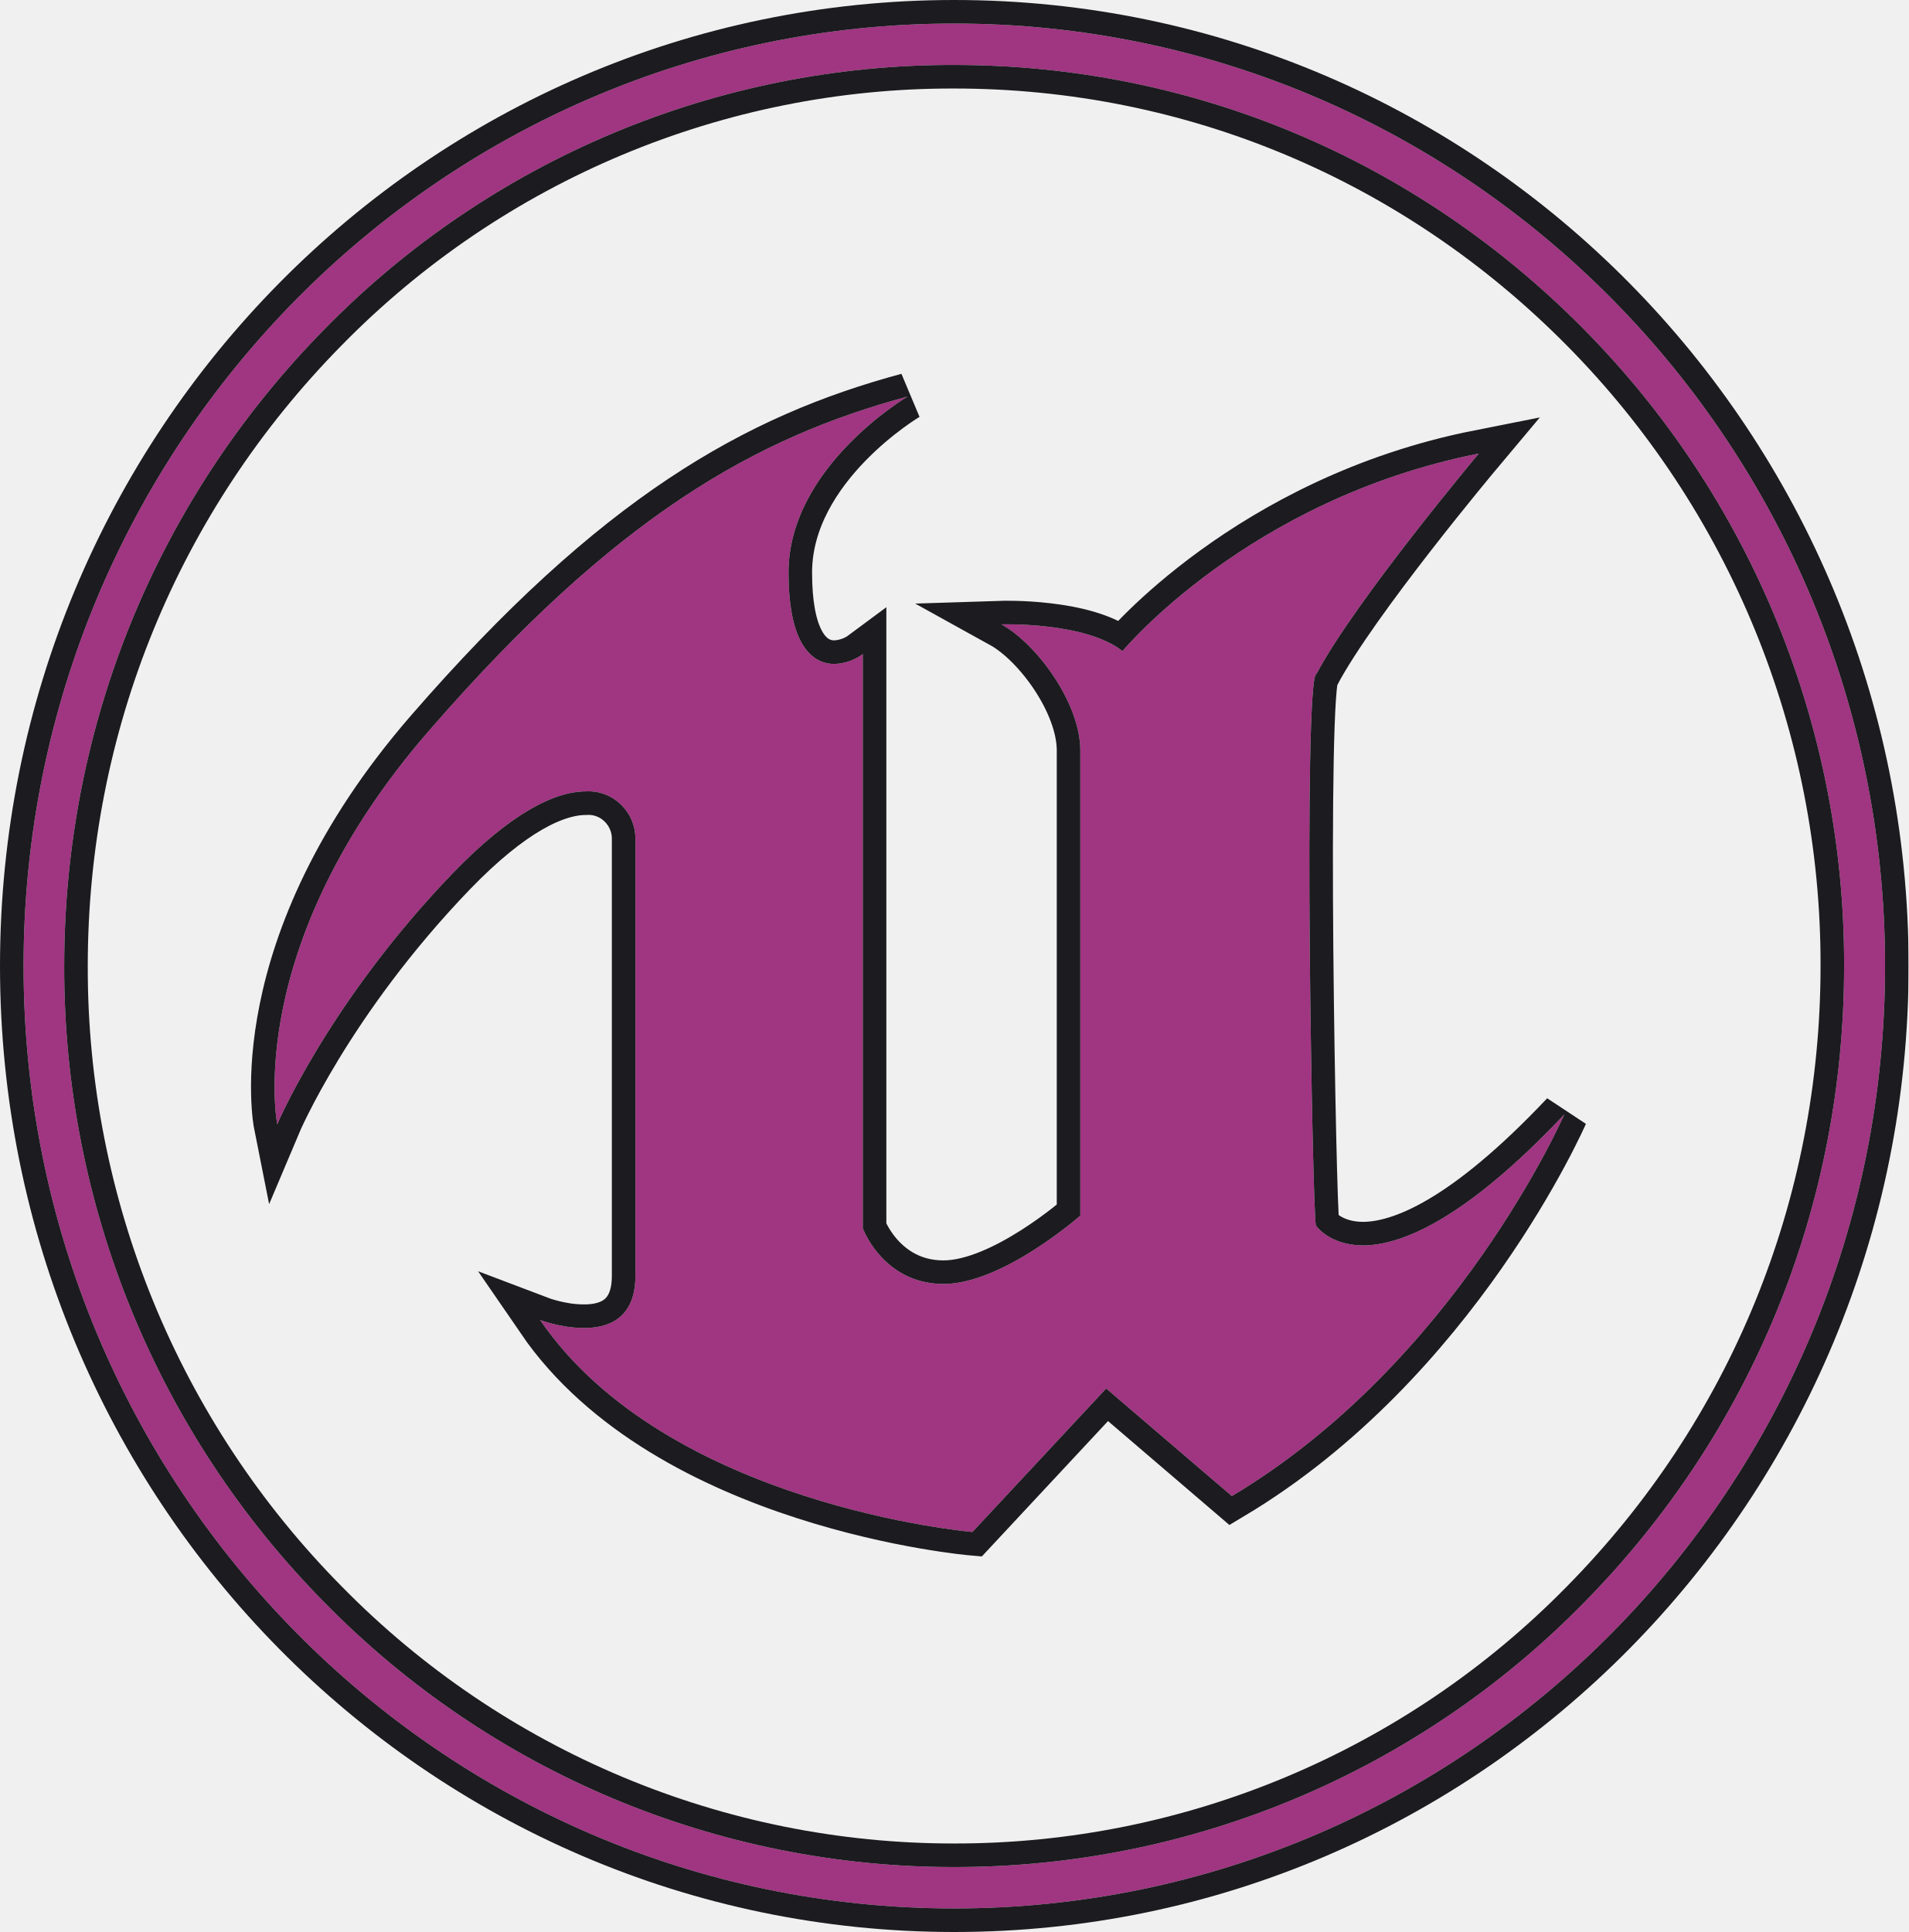
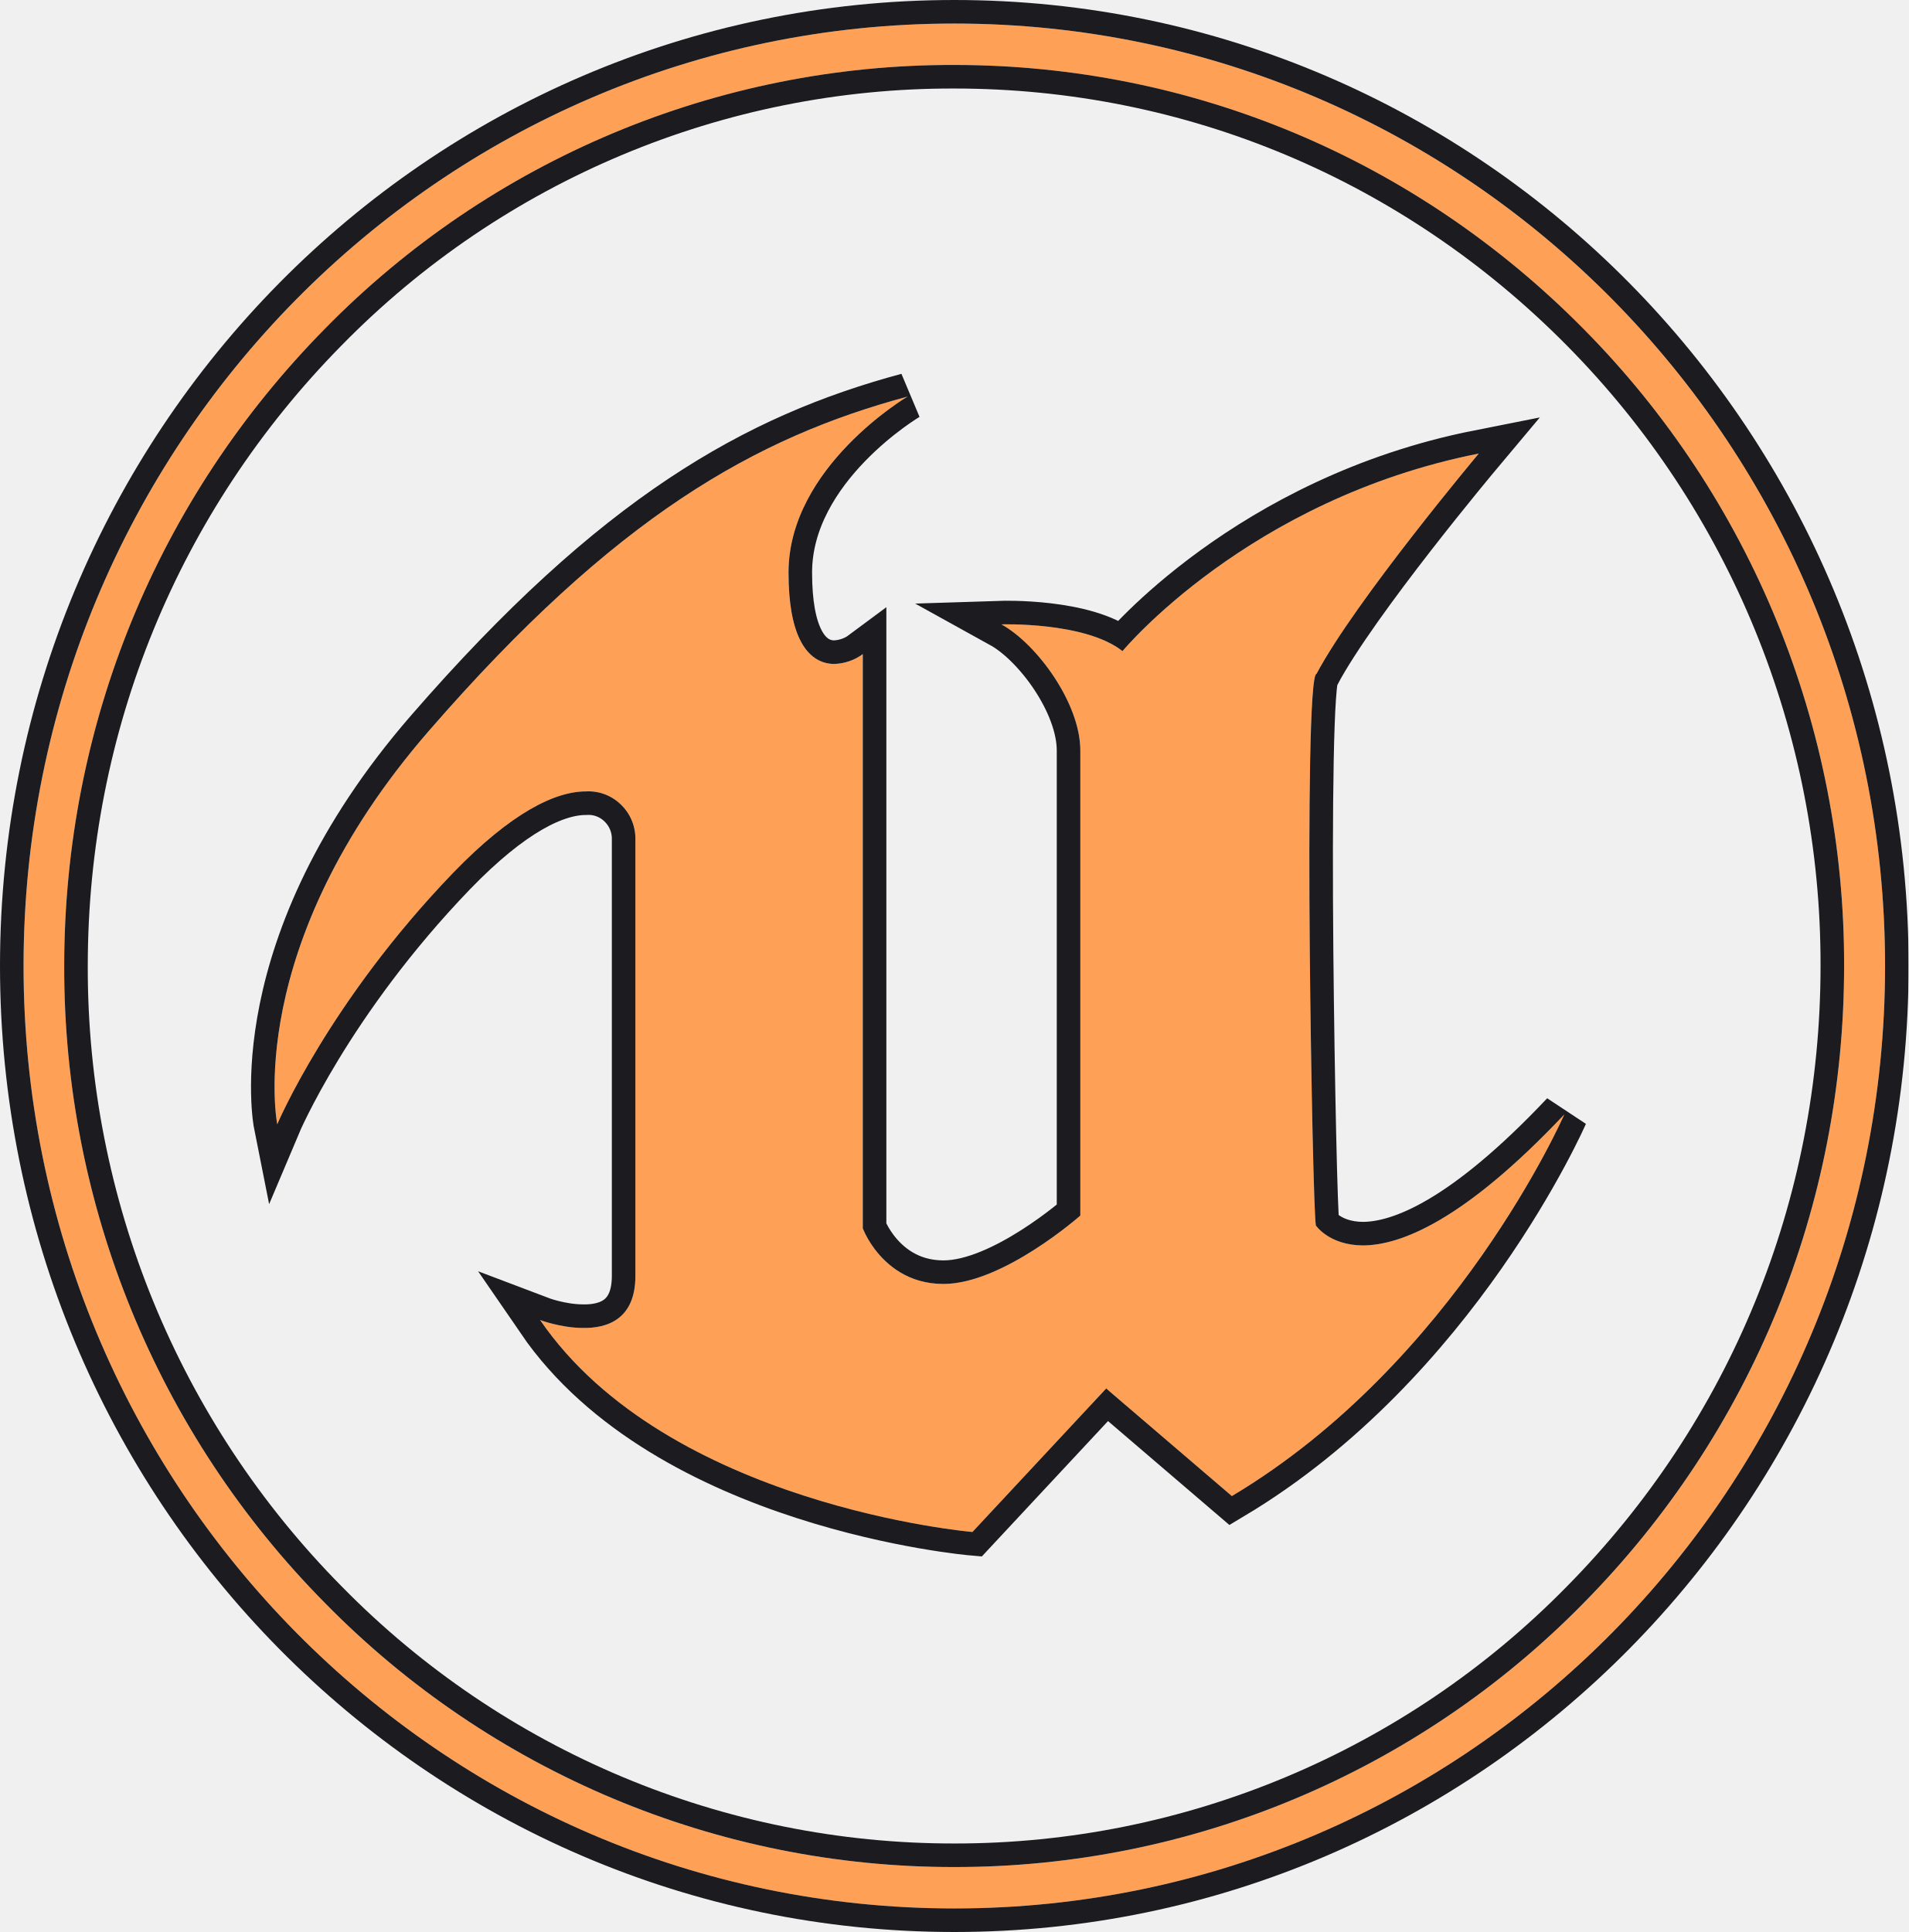
<svg xmlns="http://www.w3.org/2000/svg" width="81" height="82" viewBox="0 0 81 82" fill="none">
  <mask id="path-1-outside-1_244_22" maskUnits="userSpaceOnUse" x="0" y="0" width="81" height="82" fill="black">
    <rect fill="white" width="81" height="82" />
    <path d="M40.5 1C18.675 1 1 18.902 1 41C1 63.097 18.675 81 40.5 81C62.31 81 80 63.097 80 41C80 18.902 62.325 1 40.5 1ZM40.5 2.757C50.576 2.757 60.067 6.742 67.2 13.955C74.318 21.142 78.287 30.87 78.262 41C78.262 51.208 74.333 60.818 67.2 68.045C60.159 75.22 50.536 79.255 40.5 79.243C30.464 79.255 20.841 75.22 13.8 68.045C6.682 60.858 2.7 51.13 2.725 41C2.725 30.793 6.667 21.183 13.787 13.955C20.828 6.768 30.464 2.73 40.5 2.757ZM38.516 16.832C32.085 18.565 26.132 21.885 18.197 31.025C10.262 40.165 11.766 47.718 11.766 47.718C11.766 47.718 13.957 42.523 19.223 37.053C21.725 34.462 23.58 33.59 24.864 33.59C26.005 33.525 26.966 34.45 26.966 35.595V54.15C26.966 55.985 25.785 56.39 24.698 56.362C23.776 56.35 22.92 56.025 22.92 56.025C28.328 63.915 41.269 65.022 41.269 65.022L46.949 58.928L47.078 59.045L52.279 63.498C61.797 57.82 66.388 47.3 66.388 47.3C62.136 51.805 59.437 52.86 57.829 52.86C56.402 52.847 55.844 52.013 55.844 52.013C55.767 51.623 55.638 45.97 55.585 40.32C55.533 34.472 55.585 28.615 55.872 28.6C57.517 25.5 62.758 19.25 62.758 19.25C52.969 21.19 47.638 27.635 47.638 27.635C46.057 26.385 42.5 26.5 42.5 26.5C44.004 27.332 45.848 29.848 45.848 31.852V51.593C45.848 51.593 42.566 54.495 40.039 54.495C38.536 54.495 37.614 53.675 37.109 52.998C36.915 52.737 36.745 52.45 36.616 52.138V27.762C36.265 28.023 35.837 28.165 35.411 28.18C34.866 28.18 34.308 27.907 33.932 27.113C33.646 26.512 33.464 25.615 33.464 24.3C33.464 19.808 38.516 16.832 38.516 16.832Z" />
  </mask>
-   <path d="M40.5 1C18.675 1 1 18.902 1 41C1 63.097 18.675 81 40.5 81C62.31 81 80 63.097 80 41C80 18.902 62.325 1 40.5 1ZM40.5 2.757C50.576 2.757 60.067 6.742 67.2 13.955C74.318 21.142 78.287 30.87 78.262 41C78.262 51.208 74.333 60.818 67.2 68.045C60.159 75.22 50.536 79.255 40.5 79.243C30.464 79.255 20.841 75.22 13.8 68.045C6.682 60.858 2.7 51.13 2.725 41C2.725 30.793 6.667 21.183 13.787 13.955C20.828 6.768 30.464 2.73 40.5 2.757ZM38.516 16.832C32.085 18.565 26.132 21.885 18.197 31.025C10.262 40.165 11.766 47.718 11.766 47.718C11.766 47.718 13.957 42.523 19.223 37.053C21.725 34.462 23.58 33.59 24.864 33.59C26.005 33.525 26.966 34.45 26.966 35.595V54.15C26.966 55.985 25.785 56.39 24.698 56.362C23.776 56.35 22.92 56.025 22.92 56.025C28.328 63.915 41.269 65.022 41.269 65.022L46.949 58.928L47.078 59.045L52.279 63.498C61.797 57.82 66.388 47.3 66.388 47.3C62.136 51.805 59.437 52.86 57.829 52.86C56.402 52.847 55.844 52.013 55.844 52.013C55.767 51.623 55.638 45.97 55.585 40.32C55.533 34.472 55.585 28.615 55.872 28.6C57.517 25.5 62.758 19.25 62.758 19.25C52.969 21.19 47.638 27.635 47.638 27.635C46.057 26.385 42.5 26.5 42.5 26.5C44.004 27.332 45.848 29.848 45.848 31.852V51.593C45.848 51.593 42.566 54.495 40.039 54.495C38.536 54.495 37.614 53.675 37.109 52.998C36.915 52.737 36.745 52.45 36.616 52.138V27.762C36.265 28.023 35.837 28.165 35.411 28.18C34.866 28.18 34.308 27.907 33.932 27.113C33.646 26.512 33.464 25.615 33.464 24.3C33.464 19.808 38.516 16.832 38.516 16.832Z" fill="#A03581" />
+   <path d="M40.5 1C18.675 1 1 18.902 1 41C1 63.097 18.675 81 40.5 81C62.31 81 80 63.097 80 41C80 18.902 62.325 1 40.5 1ZM40.5 2.757C50.576 2.757 60.067 6.742 67.2 13.955C74.318 21.142 78.287 30.87 78.262 41C78.262 51.208 74.333 60.818 67.2 68.045C60.159 75.22 50.536 79.255 40.5 79.243C30.464 79.255 20.841 75.22 13.8 68.045C6.682 60.858 2.7 51.13 2.725 41C2.725 30.793 6.667 21.183 13.787 13.955C20.828 6.768 30.464 2.73 40.5 2.757ZM38.516 16.832C32.085 18.565 26.132 21.885 18.197 31.025C10.262 40.165 11.766 47.718 11.766 47.718C11.766 47.718 13.957 42.523 19.223 37.053C21.725 34.462 23.58 33.59 24.864 33.59C26.005 33.525 26.966 34.45 26.966 35.595V54.15C26.966 55.985 25.785 56.39 24.698 56.362C23.776 56.35 22.92 56.025 22.92 56.025C28.328 63.915 41.269 65.022 41.269 65.022L46.949 58.928L47.078 59.045L52.279 63.498C61.797 57.82 66.388 47.3 66.388 47.3C62.136 51.805 59.437 52.86 57.829 52.86C56.402 52.847 55.844 52.013 55.844 52.013C55.767 51.623 55.638 45.97 55.585 40.32C55.533 34.472 55.585 28.615 55.872 28.6C57.517 25.5 62.758 19.25 62.758 19.25C52.969 21.19 47.638 27.635 47.638 27.635C46.057 26.385 42.5 26.5 42.5 26.5C44.004 27.332 45.848 29.848 45.848 31.852V51.593C45.848 51.593 42.566 54.495 40.039 54.495C38.536 54.495 37.614 53.675 37.109 52.998C36.915 52.737 36.745 52.45 36.616 52.138V27.762C36.265 28.023 35.837 28.165 35.411 28.18C34.866 28.18 34.308 27.907 33.932 27.113C33.646 26.512 33.464 25.615 33.464 24.3C33.464 19.808 38.516 16.832 38.516 16.832Z" fill="#FFA057" />
  <path d="M40.5 1C18.675 1 1 18.902 1 41C1 63.097 18.675 81 40.5 81C62.31 81 80 63.097 80 41C80 18.902 62.325 1 40.5 1ZM40.5 2.757C50.576 2.757 60.067 6.742 67.2 13.955C74.318 21.142 78.287 30.87 78.262 41C78.262 51.208 74.333 60.818 67.2 68.045C60.159 75.22 50.536 79.255 40.5 79.243C30.464 79.255 20.841 75.22 13.8 68.045C6.682 60.858 2.7 51.13 2.725 41C2.725 30.793 6.667 21.183 13.787 13.955C20.828 6.768 30.464 2.73 40.5 2.757ZM38.516 16.832C32.085 18.565 26.132 21.885 18.197 31.025C10.262 40.165 11.766 47.718 11.766 47.718C11.766 47.718 13.957 42.523 19.223 37.053C21.725 34.462 23.58 33.59 24.864 33.59C26.005 33.525 26.966 34.45 26.966 35.595V54.15C26.966 55.985 25.785 56.39 24.698 56.362C23.776 56.35 22.92 56.025 22.92 56.025C28.328 63.915 41.269 65.022 41.269 65.022L46.949 58.928L47.078 59.045L52.279 63.498C61.797 57.82 66.388 47.3 66.388 47.3C62.136 51.805 59.437 52.86 57.829 52.86C56.402 52.847 55.844 52.013 55.844 52.013C55.767 51.623 55.638 45.97 55.585 40.32C55.533 34.472 55.585 28.615 55.872 28.6C57.517 25.5 62.758 19.25 62.758 19.25C52.969 21.19 47.638 27.635 47.638 27.635C46.057 26.385 42.5 26.5 42.5 26.5C44.004 27.332 45.848 29.848 45.848 31.852V51.593C45.848 51.593 42.566 54.495 40.039 54.495C38.536 54.495 37.614 53.675 37.109 52.998C36.915 52.737 36.745 52.45 36.616 52.138V27.762C36.265 28.023 35.837 28.165 35.411 28.18C34.866 28.18 34.308 27.907 33.932 27.113C33.646 26.512 33.464 25.615 33.464 24.3C33.464 19.808 38.516 16.832 38.516 16.832Z" stroke="#1C1B1F" stroke-width="2" mask="url(#path-1-outside-1_244_22)" />
</svg>
